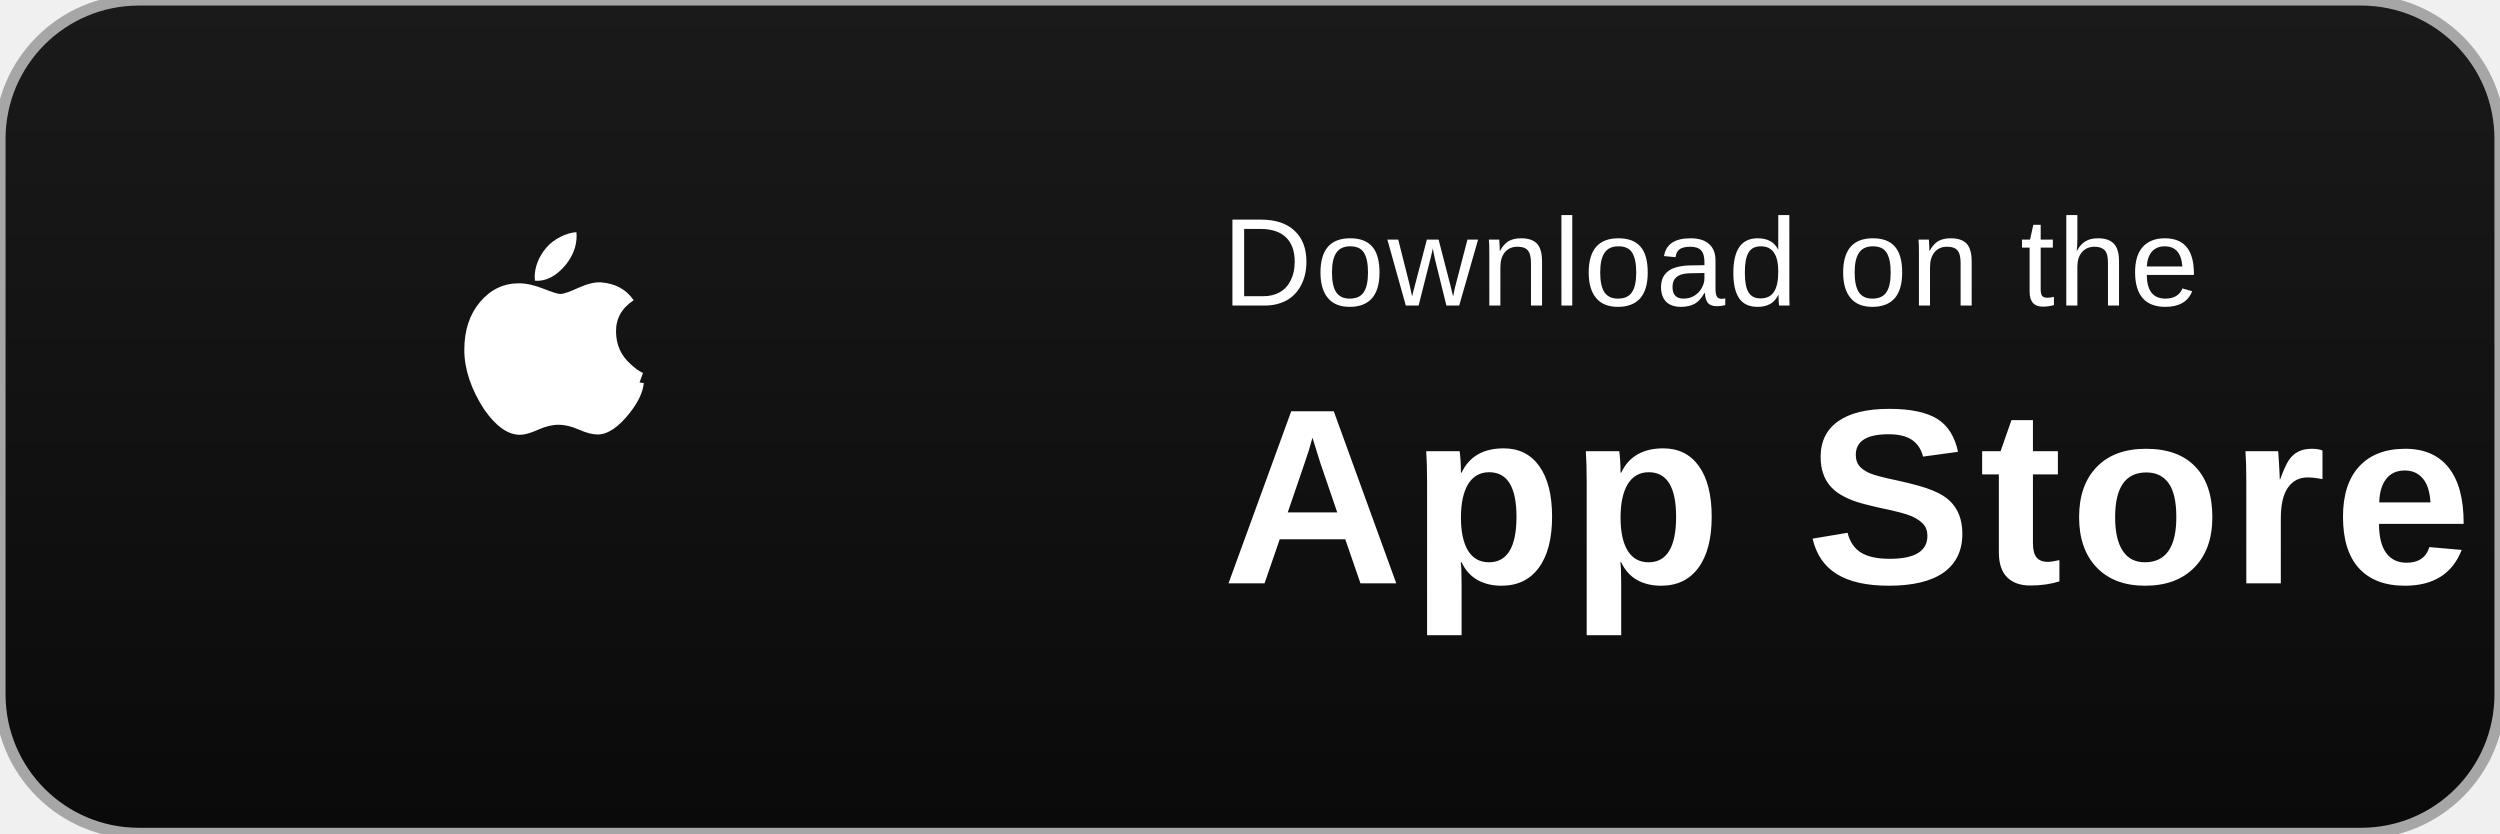
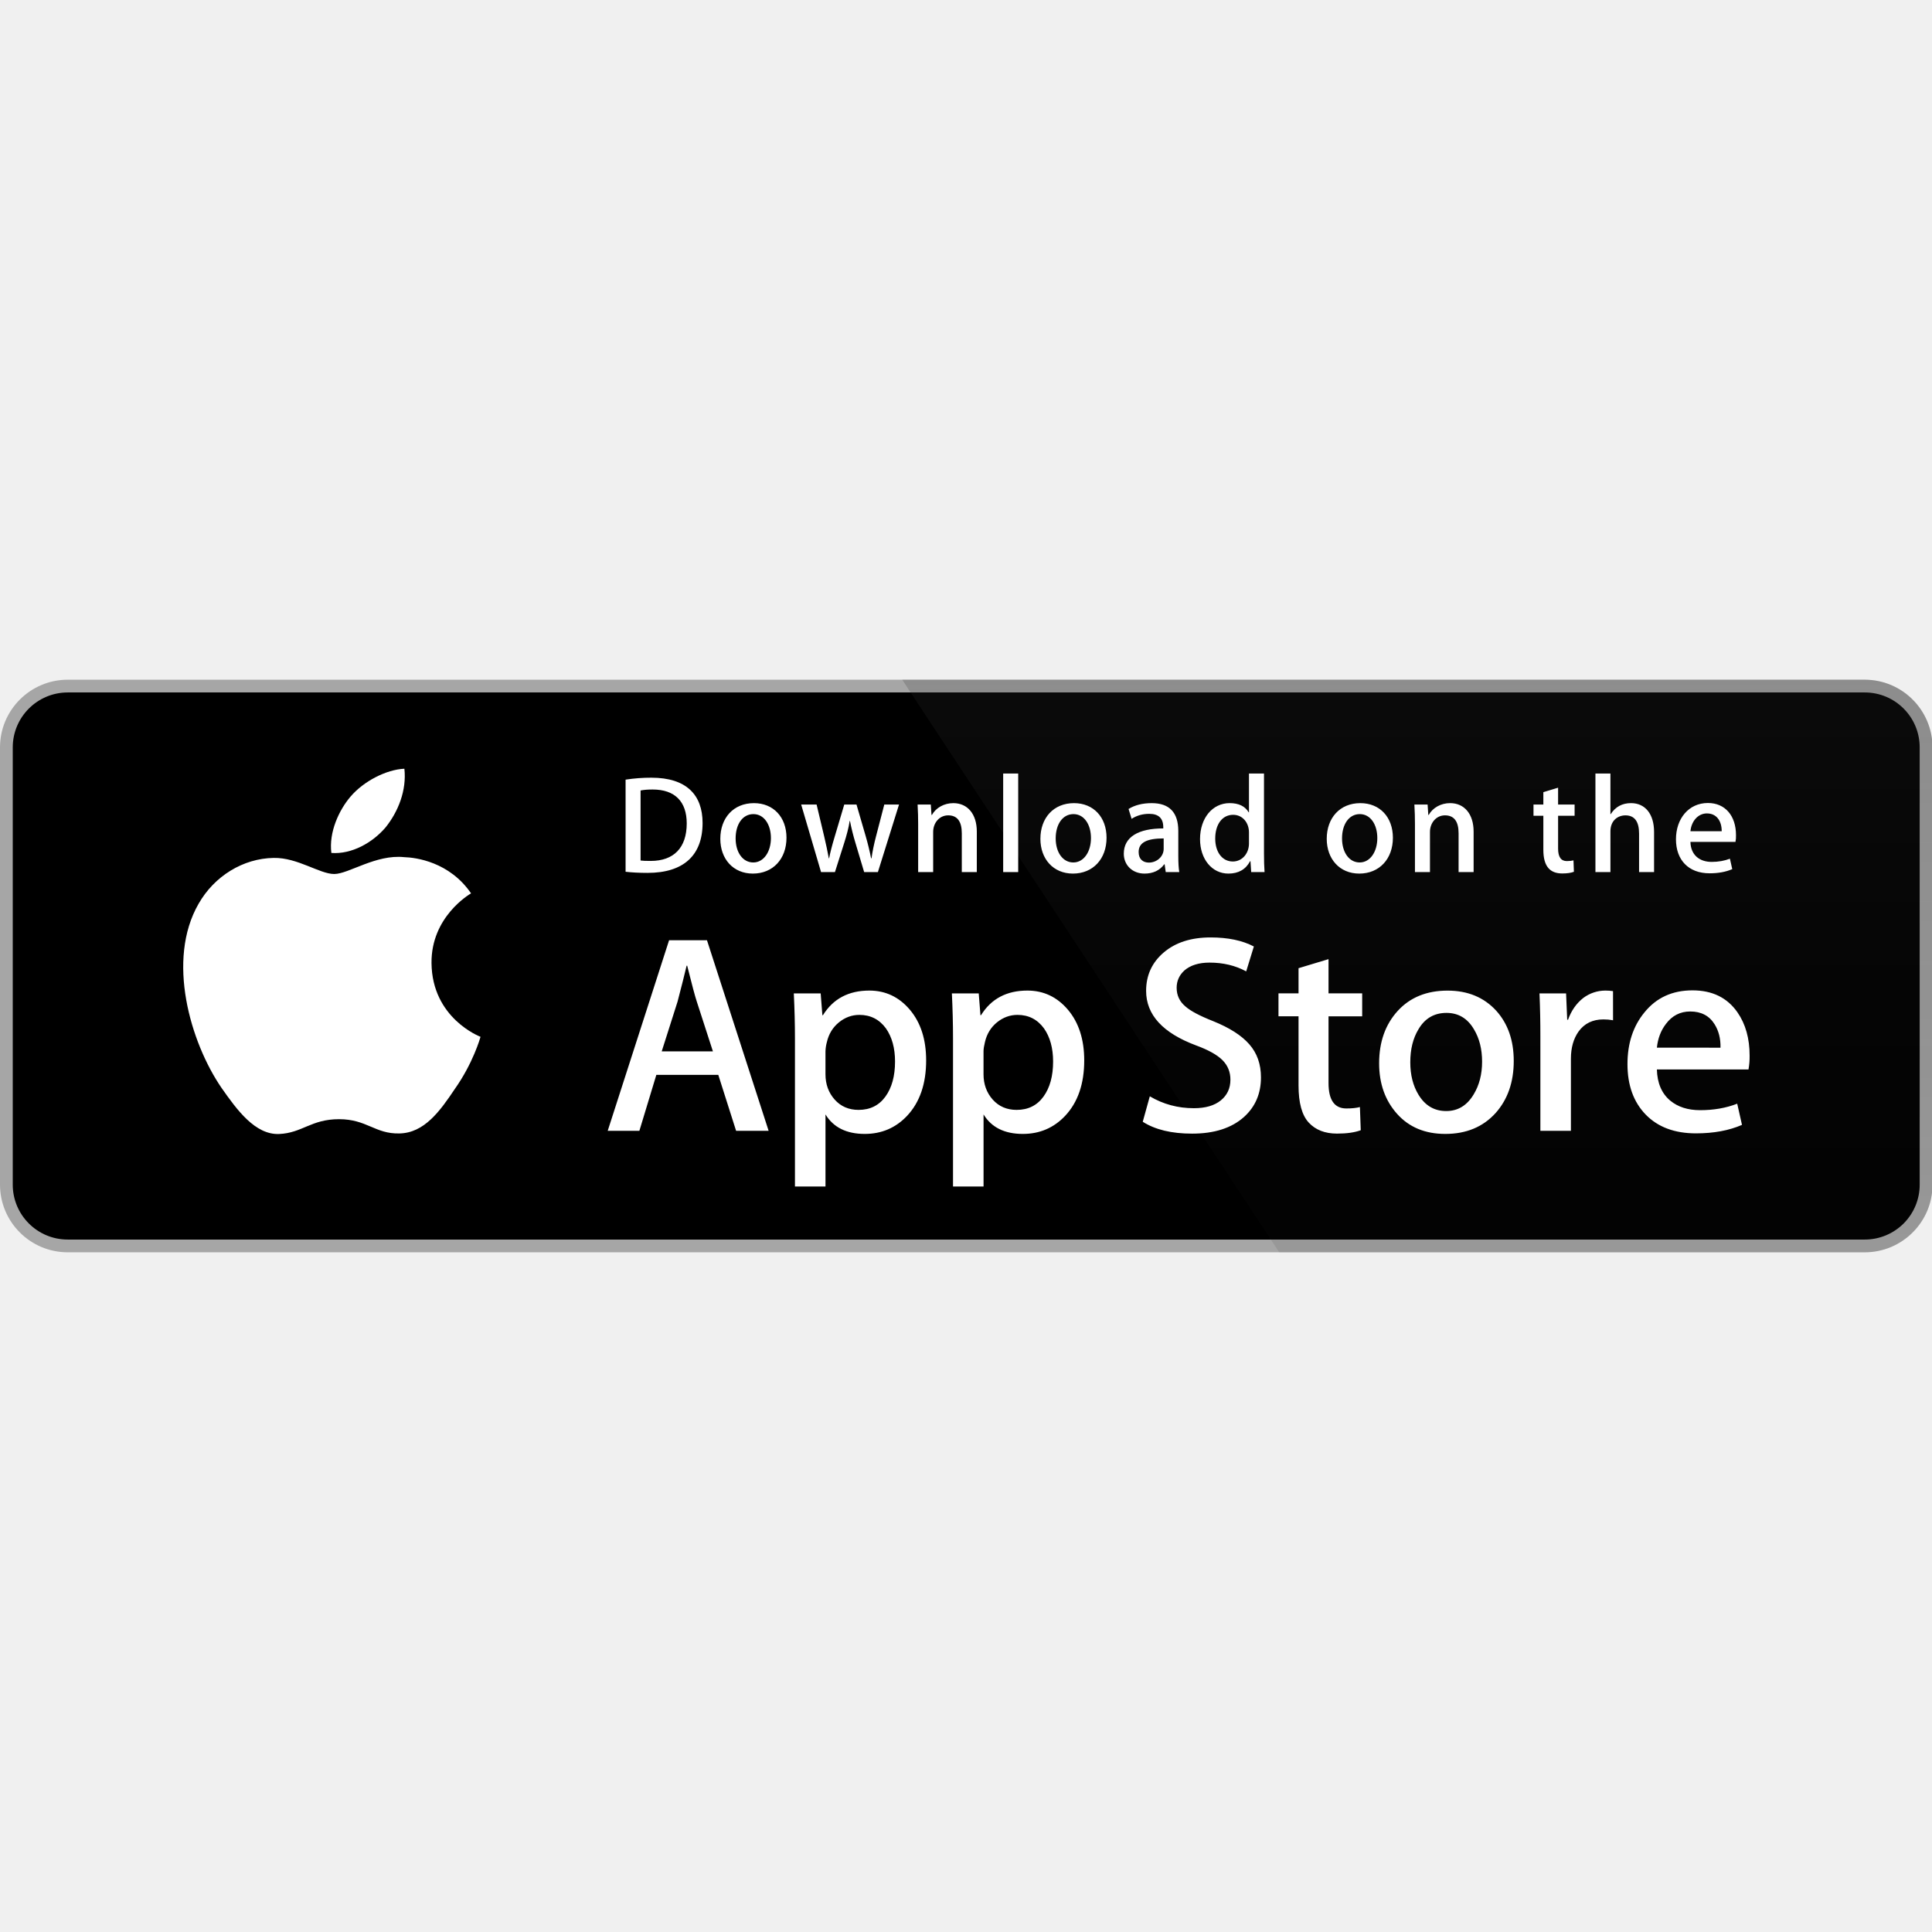
- <svg xmlns="http://www.w3.org/2000/svg" viewBox="0 0 180 60" width="180" height="60">
-   <defs>
-     <linearGradient id="bg" x1="0" y1="0" x2="0" y2="1">
-       <stop offset="0" stop-color="#1a1a1a" />
-       <stop offset="1" stop-color="#0a0a0a" />
+ <svg xmlns="http://www.w3.org/2000/svg" width="800px" height="800px" viewBox="0 -189.93 539.856 539.856">
+   <g transform="scale(4.00216 4.0011)">
+     <path fill="#FFF" d="M134.032 35.268a3.83 3.83 0 0 1-3.834 3.83H4.729a3.835 3.835 0 0 1-3.839-3.83V4.725A3.84 3.84 0 0 1 4.729.89h125.468a3.834 3.834 0 0 1 3.834 3.835l.001 30.543z" />
+     <path fill="#A6A6A6" d="M130.198 39.989H4.729A4.73 4.73 0 0 1 0 35.268V4.726A4.733 4.733 0 0 1 4.729 0h125.468a4.735 4.735 0 0 1 4.729 4.726v30.542c.002 2.604-2.123 4.721-4.728 4.721z" />
+     <path d="M134.032 35.268a3.83 3.83 0 0 1-3.834 3.83H4.729a3.835 3.835 0 0 1-3.839-3.83V4.725A3.84 3.84 0 0 1 4.729.89h125.468a3.834 3.834 0 0 1 3.834 3.835l.001 30.543z" />
+     <path fill="#FFF" d="M30.128 19.784c-.029-3.223 2.639-4.791 2.761-4.864-1.511-2.203-3.853-2.504-4.676-2.528-1.967-.207-3.875 1.177-4.877 1.177-1.022 0-2.565-1.157-4.228-1.123-2.14.033-4.142 1.272-5.24 3.196-2.266 3.923-.576 9.688 1.595 12.859 1.086 1.554 2.355 3.287 4.016 3.226 1.625-.066 2.232-1.035 4.193-1.035 1.943 0 2.513 1.035 4.207.996 1.744-.027 2.842-1.56 3.89-3.127 1.255-1.779 1.759-3.533 1.779-3.623-.04-.014-3.386-1.292-3.42-5.154zM26.928 10.306c.874-1.093 1.472-2.58 1.306-4.089-1.265.056-2.847.875-3.758 1.944-.806.942-1.526 2.486-1.34 3.938 1.421.106 2.88-.717 3.792-1.793z" />
+     <linearGradient id="a" gradientUnits="userSpaceOnUse" x1="-23.235" y1="97.431" x2="-23.235" y2="61.386" gradientTransform="matrix(4.0022 0 0 4.0011 191.95 -349.736)">
+       <stop offset="0" stop-color="#1a1a1a" stop-opacity=".1" />
+       <stop offset=".123" stop-color="#212121" stop-opacity=".151" />
+       <stop offset=".308" stop-color="#353535" stop-opacity=".227" />
+       <stop offset=".532" stop-color="#575757" stop-opacity=".318" />
+       <stop offset=".783" stop-color="#858585" stop-opacity=".421" />
+       <stop offset="1" stop-color="#b3b3b3" stop-opacity=".51" />
    </linearGradient>
-   </defs>
-   <rect width="180" height="60" rx="10" fill="url(#bg)" stroke="#a6a6a6" stroke-width="0.8" />
-   <g transform="translate(22,10) scale(0.038)">
-     <path fill="#fff" d="M640.868 462.59c-1.586 17.068-10.27 35.696-26.027 55.883-21.66 27.733-42.187 41.599-61.58 41.599-9.488 0-21.283-3.074-35.384-9.224-14.104-6.148-26.826-9.223-38.17-9.223-12.196 0-25.33 3.174-39.405 9.524-14.079 6.347-25.43 9.523-34.062 9.523-22.685 0-45.1-15.725-67.242-47.177C313.826 475.09 300.8 436.46 300.8 399.98c0-37.28 9.975-67.662 29.928-91.14 19.95-23.478 44.483-35.218 73.596-35.218 13.702 0 29.052 3.374 46.048 10.122 16.996 6.748 27.858 10.122 32.586 10.122 5.672 0 17.183-3.972 34.528-11.921 16.448-7.348 30.348-10.722 41.7-10.122 27.62 1.994 48.44 13.284 62.46 33.871-22.56 14.898-33.694 34.77-33.398 59.613.3 24.843 9.438 45.255 27.42 61.233 8.424 8.024 16.296 13.684 23.62 16.974-1.886 5.78-3.896 11.362-6.02 16.748l-.4 1.348zM513.592 183.6c0 19.48-6.872 37.78-20.616 54.9-16.596 20.28-36.645 31.99-58.39 30.148a58.663 58.663 0 01-.45-7.148c0-18.68 7.86-38.68 21.822-55.04 6.972-8.28 15.85-15.178 26.632-20.698 10.78-5.42 20.972-8.42 30.574-9.012.3 2.3.428 4.55.428 6.85z" />
+     <path fill="url(#a)" d="M130.198 0H62.993l26.323 39.989h40.882a4.733 4.733 0 0 0 4.729-4.724V4.726A4.734 4.734 0 0 0 130.198 0z" />
+     <g fill="#FFF">
+       <path d="M53.665 31.504h-2.271l-1.244-3.909h-4.324l-1.185 3.909H42.43l4.285-13.308h2.646l4.304 13.308zm-3.89-5.549L48.65 22.48c-.119-.355-.343-1.191-.671-2.507h-.04c-.132.566-.343 1.402-.632 2.507l-1.106 3.475h3.574zM64.663 26.588c0 1.632-.443 2.922-1.33 3.869-.794.843-1.781 1.264-2.958 1.264-1.271 0-2.185-.453-2.74-1.361v5.035h-2.132V25.062c0-1.025-.027-2.076-.079-3.154h1.875l.119 1.521h.04c.711-1.146 1.79-1.719 3.238-1.719 1.132 0 2.077.447 2.833 1.342.755.897 1.134 2.075 1.134 3.536zm-2.172.078c0-.934-.21-1.704-.632-2.311-.461-.631-1.08-.947-1.856-.947-.526 0-1.004.176-1.431.523-.428.35-.708.807-.839 1.373a2.784 2.784 0 0 0-.099.649v1.601c0 .697.214 1.286.642 1.768.428.48.984.721 1.668.721.803 0 1.428-.311 1.875-.928.448-.619.672-1.435.672-2.449zM75.7 26.588c0 1.632-.443 2.922-1.33 3.869-.795.843-1.781 1.264-2.959 1.264-1.271 0-2.185-.453-2.74-1.361v5.035h-2.132V25.062c0-1.025-.027-2.076-.079-3.154h1.875l.119 1.521h.04c.71-1.146 1.789-1.719 3.238-1.719 1.131 0 2.076.447 2.834 1.342.754.897 1.134 2.075 1.134 3.536zm-2.173.078c0-.934-.211-1.704-.633-2.311-.461-.631-1.078-.947-1.854-.947-.526 0-1.004.176-1.433.523-.428.35-.707.807-.838 1.373-.065.264-.1.479-.1.649v1.601c0 .697.215 1.286.641 1.768.428.479.984.721 1.67.721.804 0 1.429-.311 1.875-.928.448-.619.672-1.435.672-2.449zM88.04 27.771c0 1.133-.396 2.054-1.183 2.765-.866.776-2.075 1.165-3.625 1.165-1.432 0-2.58-.276-3.446-.829l.493-1.777c.935.554 1.962.83 3.08.83.804 0 1.429-.182 1.875-.543.447-.362.673-.846.673-1.45 0-.541-.187-.994-.554-1.363-.369-.368-.979-.711-1.836-1.026-2.33-.869-3.496-2.14-3.496-3.812 0-1.092.412-1.986 1.234-2.685.822-.698 1.912-1.047 3.268-1.047 1.211 0 2.22.211 3.021.632l-.535 1.738c-.754-.408-1.605-.612-2.557-.612-.752 0-1.342.185-1.764.553-.355.329-.535.73-.535 1.206 0 .525.205.961.613 1.303.354.315 1 .658 1.934 1.026 1.146.462 1.988 1 2.527 1.618.543.618.813 1.389.813 2.308zM95.107 23.508h-2.35v4.659c0 1.185.414 1.776 1.244 1.776.381 0 .697-.032.947-.099l.059 1.619c-.42.157-.973.236-1.658.236-.842 0-1.5-.257-1.975-.771-.473-.514-.711-1.375-.711-2.587v-4.837h-1.4v-1.6h1.4v-1.757l2.094-.632v2.389h2.35v1.604zM105.689 26.627c0 1.475-.422 2.686-1.264 3.633-.881.975-2.053 1.461-3.514 1.461-1.41 0-2.531-.467-3.367-1.4-.836-.935-1.254-2.113-1.254-3.534 0-1.487.432-2.705 1.293-3.652.863-.948 2.025-1.422 3.486-1.422 1.408 0 2.539.468 3.395 1.402.818.906 1.225 2.076 1.225 3.512zm-2.21.049c0-.879-.19-1.633-.571-2.264-.447-.762-1.087-1.143-1.916-1.143-.854 0-1.509.381-1.955 1.143-.382.631-.572 1.398-.572 2.304 0 .88.19 1.636.572 2.265.461.762 1.104 1.143 1.937 1.143.815 0 1.454-.389 1.916-1.162.392-.646.589-1.405.589-2.286zM112.622 23.783a3.71 3.71 0 0 0-.672-.059c-.75 0-1.33.282-1.738.85-.354.5-.532 1.132-.532 1.895v5.035h-2.132V24.93a67.43 67.43 0 0 0-.062-3.021h1.857l.078 1.836h.059c.226-.631.58-1.14 1.066-1.521a2.578 2.578 0 0 1 1.541-.514c.197 0 .375.014.533.039l.002 2.034zM122.157 26.252a5 5 0 0 1-.078.967h-6.396c.024.948.334 1.674.928 2.174.539.446 1.236.67 2.092.67.947 0 1.811-.15 2.588-.453l.334 1.479c-.908.396-1.98.593-3.217.593-1.488 0-2.656-.438-3.506-1.312-.848-.875-1.273-2.051-1.273-3.524 0-1.446.395-2.651 1.186-3.612.828-1.026 1.947-1.539 3.355-1.539 1.383 0 2.43.513 3.141 1.539.563.813.846 1.821.846 3.018zm-2.033-.553c.015-.633-.125-1.178-.414-1.639-.369-.594-.937-.89-1.698-.89-.697 0-1.265.289-1.697.869-.355.461-.566 1.015-.631 1.658l4.44.002z" />
+     </g>
+     <g fill="#FFF">
+       <path d="M45.211 13.491c-.593 0-1.106-.029-1.533-.078V6.979a11.606 11.606 0 0 1 1.805-.136c2.445 0 3.571 1.203 3.571 3.164 0 2.262-1.33 3.484-3.843 3.484zm.358-5.823c-.33 0-.611.02-.844.068v4.891c.126.02.368.029.708.029 1.602 0 2.514-.912 2.514-2.62 0-1.523-.825-2.368-2.378-2.368zM52.563 13.54c-1.378 0-2.271-1.029-2.271-2.426 0-1.456.912-2.494 2.349-2.494 1.358 0 2.271.98 2.271 2.417 0 1.474-.941 2.503-2.349 2.503zm.04-4.154c-.757 0-1.242.708-1.242 1.698 0 .971.495 1.679 1.232 1.679s1.232-.757 1.232-1.699c0-.96-.485-1.678-1.222-1.678zM62.77 8.717l-1.475 4.716h-.961l-.611-2.048a15.53 15.53 0 0 1-.379-1.523h-.02c-.077.514-.223 1.029-.378 1.523l-.65 2.048h-.971l-1.388-4.716h1.077l.534 2.242c.126.534.232 1.038.32 1.514h.02c.077-.397.203-.893.388-1.504l.67-2.251h.854l.641 2.203c.155.534.281 1.058.379 1.553h.028c.068-.485.175-1 .32-1.553l.573-2.203 1.029-.001zM68.2 13.433h-1.048v-2.708c0-.834-.32-1.252-.951-1.252-.621 0-1.048.534-1.048 1.155v2.805h-1.048v-3.368c0-.417-.01-.864-.039-1.349h.922l.049.728h.029c.282-.504.854-.824 1.495-.824.99 0 1.64.757 1.64 1.989l-.001 2.824zM71.09 13.433h-1.049v-6.88h1.049v6.88zM74.911 13.54c-1.377 0-2.271-1.029-2.271-2.426 0-1.456.912-2.494 2.348-2.494 1.359 0 2.271.98 2.271 2.417.001 1.474-.941 2.503-2.348 2.503zm.039-4.154c-.757 0-1.242.708-1.242 1.698 0 .971.496 1.679 1.231 1.679.738 0 1.232-.757 1.232-1.699.001-.96-.483-1.678-1.221-1.678zM81.391 13.433l-.076-.543h-.028c-.32.437-.787.65-1.379.65-.845 0-1.445-.592-1.445-1.388 0-1.164 1.009-1.766 2.756-1.766v-.087c0-.621-.329-.932-.979-.932-.465 0-.873.117-1.232.35l-.213-.689c.436-.272.98-.408 1.619-.408 1.232 0 1.854.65 1.854 1.951v1.737c0 .476.021.845.068 1.126l-.945-.001zm-.144-2.349c-1.164 0-1.748.282-1.748.951 0 .495.301.737.719.737.533 0 1.029-.407 1.029-.96v-.728zM87.357 13.433l-.049-.757h-.029c-.301.572-.807.864-1.514.864-1.137 0-1.979-1-1.979-2.407 0-1.475.873-2.514 2.065-2.514.631 0 1.078.213 1.33.641h.021V6.553h1.049v5.609c0 .456.011.883.039 1.271h-.933zm-.155-2.775c0-.66-.437-1.223-1.104-1.223-.777 0-1.252.689-1.252 1.659 0 .951.493 1.602 1.231 1.602.659 0 1.125-.573 1.125-1.252v-.786zM94.902 13.54c-1.377 0-2.27-1.029-2.27-2.426 0-1.456.912-2.494 2.348-2.494 1.359 0 2.271.98 2.271 2.417.001 1.474-.94 2.503-2.349 2.503zm.039-4.154c-.756 0-1.241.708-1.241 1.698 0 .971.495 1.679 1.231 1.679.738 0 1.232-.757 1.232-1.699.002-.96-.483-1.678-1.222-1.678zM102.887 13.433h-1.049v-2.708c0-.834-.32-1.252-.951-1.252-.621 0-1.047.534-1.047 1.155v2.805h-1.049v-3.368c0-.417-.01-.864-.039-1.349h.922l.049.728h.029c.281-.504.854-.825 1.494-.825.99 0 1.641.757 1.641 1.989v2.825zM109.938 9.503h-1.153v2.29c0 .583.202.874.61.874.185 0 .34-.02.465-.049l.029.796c-.203.078-.475.117-.813.117-.826 0-1.32-.456-1.32-1.65V9.503h-.688v-.786h.688v-.864l1.029-.311v1.174h1.153v.787zM115.486 13.433h-1.047v-2.688c0-.844-.319-1.271-.951-1.271-.543 0-1.049.369-1.049 1.116v2.843h-1.047v-6.88h1.047v2.833h.021c.33-.514.808-.767 1.418-.767.998 0 1.608.776 1.608 2.009v2.805zM121.17 11.327h-3.145c.02.893.611 1.397 1.486 1.397.465 0 .893-.078 1.271-.223l.163.728c-.446.194-.971.291-1.582.291-1.475 0-2.348-.932-2.348-2.377 0-1.446.894-2.533 2.23-2.533 1.205 0 1.961.893 1.961 2.242a2.02 2.02 0 0 1-.036.475zm-.961-.747c0-.728-.367-1.242-1.037-1.242-.602 0-1.078.524-1.146 1.242h2.183z" />
+     </g>
  </g>
-   <text x="88" y="22" fill="#fff" font-family="-apple-system, 'SF Pro Text', 'Helvetica Neue', Arial, sans-serif" font-size="9" font-weight="400" letter-spacing="0.2">Download on the</text>
-   <text x="88" y="42" fill="#fff" font-family="-apple-system, 'SF Pro Display', 'Helvetica Neue', Arial, sans-serif" font-size="18" font-weight="600" letter-spacing="0.5">App Store</text>
</svg>
